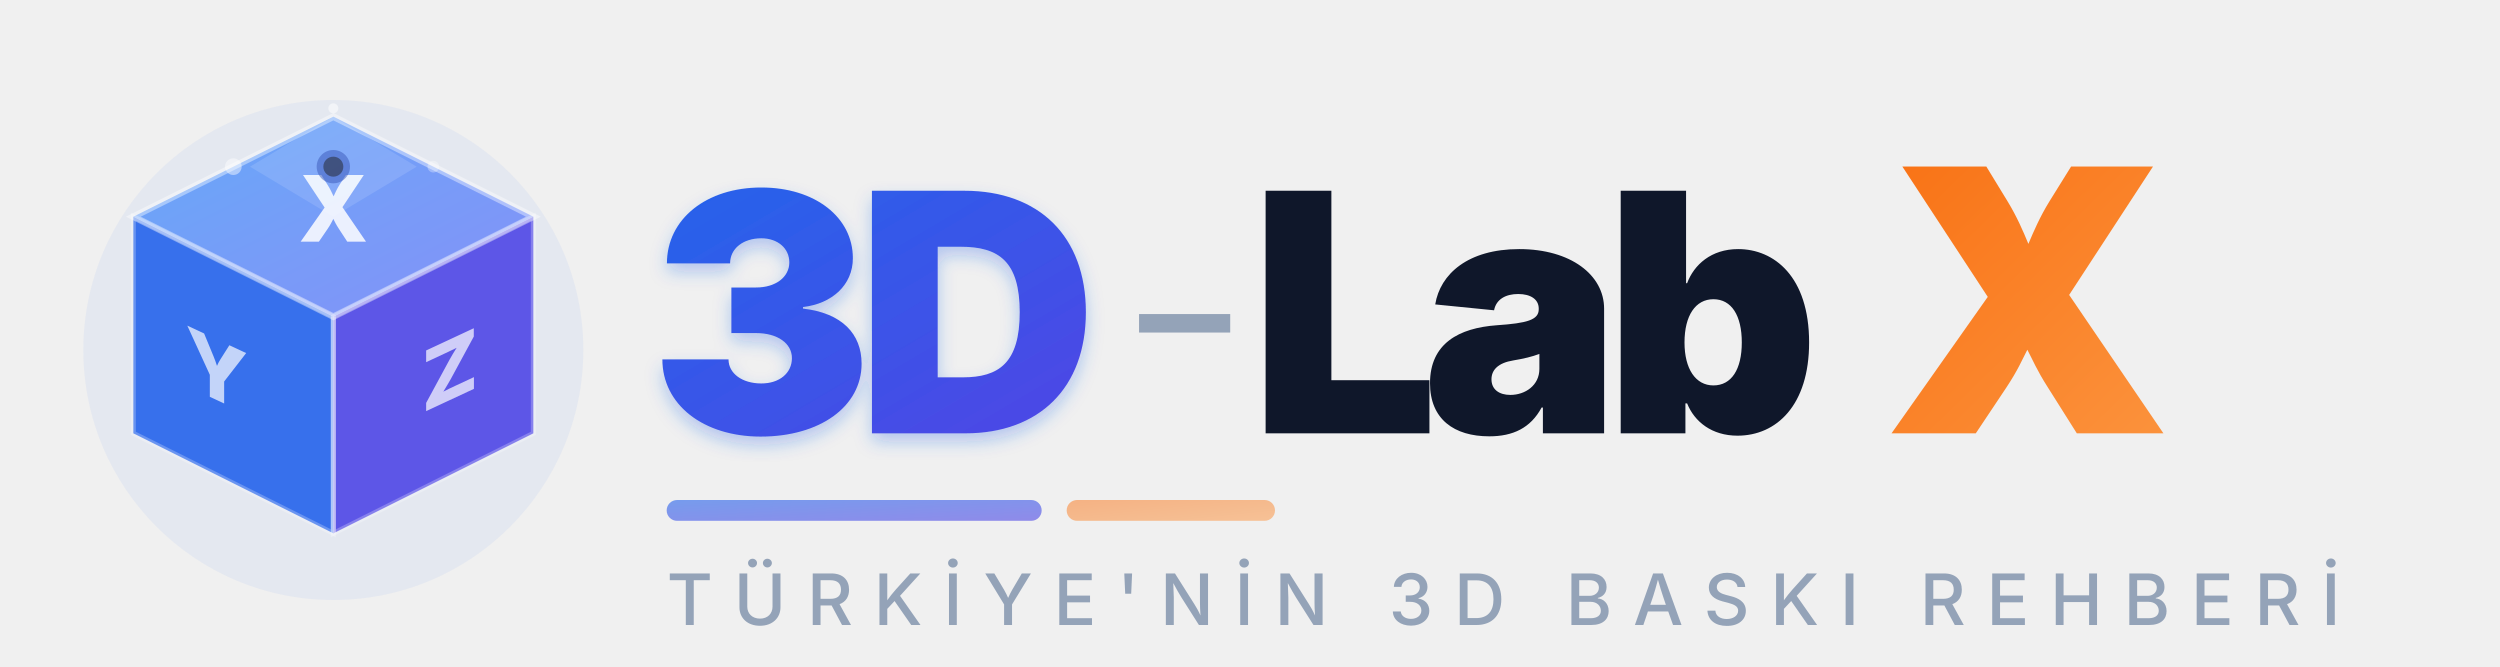
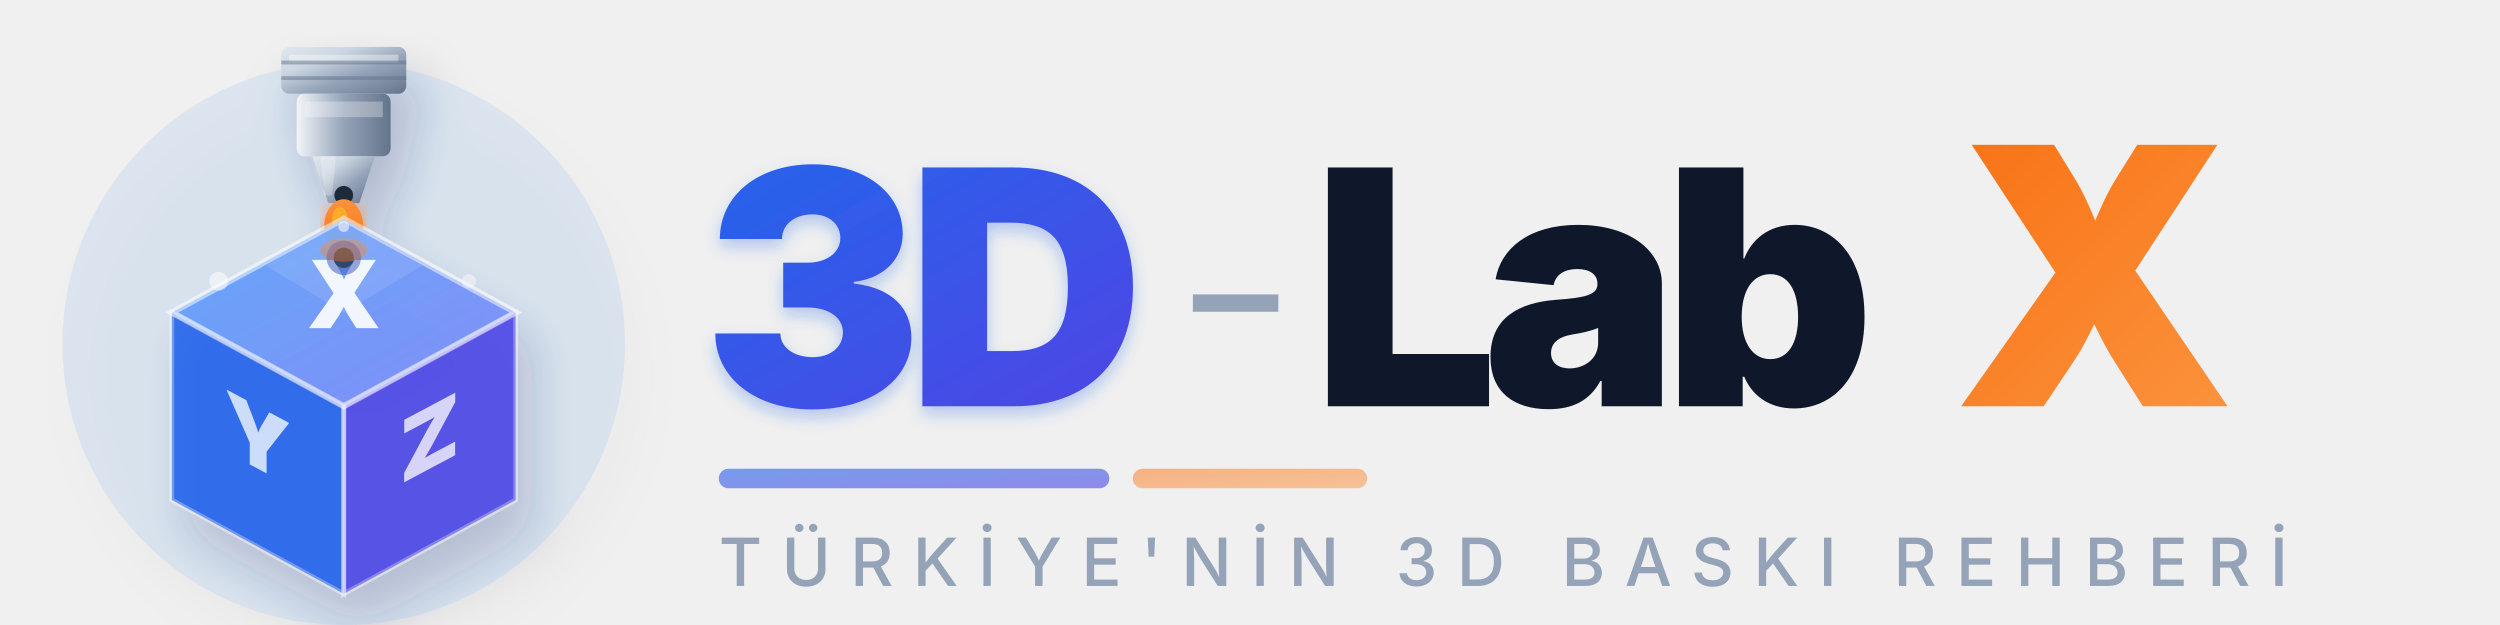
- <svg xmlns="http://www.w3.org/2000/svg" viewBox="0 0 300 80" fill="none">
+ <svg xmlns="http://www.w3.org/2000/svg" viewBox="0 0 320 80" fill="none">
  <defs>
    <linearGradient id="mainGrad" x1="0%" y1="0%" x2="100%" y2="100%">
      <stop offset="0%" stop-color="#2563EB" />
      <stop offset="100%" stop-color="#4F46E5" />
    </linearGradient>
    <linearGradient id="innerGlow" x1="0%" y1="0%" x2="100%" y2="100%">
      <stop offset="0%" stop-color="#60A5FA" />
      <stop offset="100%" stop-color="#818CF8" />
    </linearGradient>
    <linearGradient id="orangeGrad" x1="0%" y1="0%" x2="100%" y2="100%">
      <stop offset="0%" stop-color="#F97316" />
      <stop offset="100%" stop-color="#FB923C" />
    </linearGradient>
+     <linearGradient id="metalGrad" x1="0%" y1="0%" x2="100%" y2="100%">
+       <stop offset="0%" stop-color="#E2E8F0" />
+       <stop offset="30%" stop-color="#CBD5E1" />
+       <stop offset="60%" stop-color="#94A3B8" />
+       <stop offset="100%" stop-color="#64748B" />
+     </linearGradient>
+     <linearGradient id="nozzleShine" x1="0%" y1="0%" x2="100%" y2="0%">
+       <stop offset="0%" stop-color="#F1F5F9" />
+       <stop offset="50%" stop-color="#94A3B8" />
+       <stop offset="100%" stop-color="#64748B" />
+     </linearGradient>
+     <linearGradient id="filamentGrad" x1="0%" y1="0%" x2="0%" y2="100%">
+       <stop offset="0%" stop-color="#FB923C" />
+       <stop offset="100%" stop-color="#F97316" />
+     </linearGradient>
    <filter id="glow">
-       <feGaussianBlur stdDeviation="1.5" result="coloredBlur" />
+       <feGaussianBlur stdDeviation="2" result="coloredBlur" />
      <feMerge>
        <feMergeNode in="coloredBlur" />
        <feMergeNode in="SourceGraphic" />
      </feMerge>
    </filter>
+     <filter id="nozzleGlow">
+       <feDropShadow dx="0" dy="1" stdDeviation="1.5" flood-color="#F97316" flood-opacity="0.6" />
+     </filter>
    <filter id="textShadow">
      <feDropShadow dx="0" dy="1" stdDeviation="1" flood-color="#2563EB" flood-opacity="0.3" />
    </filter>
+     <filter id="cubeShadow">
+       <feDropShadow dx="2" dy="4" stdDeviation="3" flood-color="#1E293B" flood-opacity="0.25" />
+     </filter>
  </defs>
-   <g transform="translate(8, 6)">
-     <ellipse cx="32" cy="36" rx="30" ry="30" fill="#2563EB" opacity="0.06" />
-     <path d="M32 8 L56 20 L32 32 L8 20 Z" fill="url(#innerGlow)" opacity="0.95" />
-     <path d="M8 20 L32 32 L32 58 L8 46 Z" fill="#2563EB" opacity="0.9" />
-     <path d="M56 20 L32 32 L32 58 L56 46 Z" fill="#4F46E5" opacity="0.9" />
-     <path d="M32 8 L56 20 L32 32 L8 20 Z" fill="none" stroke="white" stroke-width="0.8" opacity="0.4" />
-     <path d="M8 20 L32 32 L32 58 L8 46 Z" fill="none" stroke="white" stroke-width="0.6" opacity="0.25" />
-     <path d="M56 20 L32 32 L32 58 L56 46 Z" fill="none" stroke="white" stroke-width="0.6" opacity="0.25" />
-     <line x1="32" y1="32" x2="32" y2="58" stroke="white" stroke-width="0.6" opacity="0.3" />
-     <g transform="translate(32, 18)" fill="white" opacity="0.85">
-       <text x="0" y="5" font-family="Inter, Arial, sans-serif" font-size="11" font-weight="800" text-anchor="middle" letter-spacing="-0.5">X</text>
+   <g transform="translate(6, 2)" filter="url(#cubeShadow)">
+     <ellipse cx="38" cy="42" rx="36" ry="36" fill="#2563EB" opacity="0.08" />
+     <g transform="translate(38, 4)">
+       <rect x="-8" y="0" width="16" height="6" rx="1" fill="url(#metalGrad)" />
+       <rect x="-7" y="1" width="14" height="1" fill="white" opacity="0.4" />
+       <line x1="-8" y1="2" x2="8" y2="2" stroke="#64748B" stroke-width="0.5" opacity="0.5" />
+       <line x1="-8" y1="4" x2="8" y2="4" stroke="#64748B" stroke-width="0.5" opacity="0.5" />
+       <rect x="-6" y="6" width="12" height="8" rx="1" fill="url(#nozzleShine)" />
+       <rect x="-5" y="7" width="10" height="2" fill="white" opacity="0.3" />
+       <path d="M-4 14 L4 14 L2 20 L-2 20 Z" fill="url(#metalGrad)" />
+       <path d="M-3 14 L-1 14 L-1.5 19 L-2.5 19 Z" fill="white" opacity="0.25" />
+       <circle cx="0" cy="19" r="1.2" fill="#1E293B" />
+       <ellipse cx="0" cy="23" rx="2.5" ry="3.5" fill="url(#filamentGrad)" filter="url(#nozzleGlow)" />
+       <ellipse cx="-0.5" cy="22" rx="1" ry="1.5" fill="#FBBF24" opacity="0.6" />
    </g>
-     <g transform="translate(18, 42) skewY(25)" fill="white" opacity="0.7">
-       <text x="0" y="0" font-family="Inter, Arial, sans-serif" font-size="10" font-weight="800" text-anchor="middle">Y</text>
+     <g transform="translate(38, 32)">
+       <path d="M0 -6 L22 6 L0 18 L-22 6 Z" fill="url(#innerGlow)" opacity="0.95" />
+       <path d="M-22 6 L0 18 L0 42 L-22 30 Z" fill="#2563EB" opacity="0.9" />
+       <path d="M22 6 L0 18 L0 42 L22 30 Z" fill="#4F46E5" opacity="0.9" />
+       <path d="M0 -6 L22 6 L0 18 L-22 6 Z" fill="none" stroke="white" stroke-width="0.8" opacity="0.5" />
+       <path d="M-22 6 L0 18 L0 42 L-22 30 Z" fill="none" stroke="white" stroke-width="0.6" opacity="0.3" />
+       <path d="M22 6 L0 18 L0 42 L22 30 Z" fill="none" stroke="white" stroke-width="0.6" opacity="0.3" />
+       <line x1="0" y1="18" x2="0" y2="42" stroke="white" stroke-width="0.6" opacity="0.35" />
+       <g transform="translate(0, 4)">
+         <text x="0" y="4" font-family="Inter, Arial, sans-serif" font-size="12" font-weight="900" text-anchor="middle" fill="white" opacity="0.9">X</text>
+       </g>
+       <g transform="translate(-11, 26) skewY(28)">
+         <text x="0" y="0" font-family="Inter, Arial, sans-serif" font-size="11" font-weight="900" text-anchor="middle" fill="white" opacity="0.75">Y</text>
+       </g>
+       <g transform="translate(11, 26) skewY(-28)">
+         <text x="0" y="0" font-family="Inter, Arial, sans-serif" font-size="11" font-weight="900" text-anchor="middle" fill="white" opacity="0.75">Z</text>
+       </g>
+       <circle cx="0" cy="-1" r="2.2" fill="#1E40AF" opacity="0.5" />
+       <circle cx="0" cy="-1" r="1.3" fill="#0F172A" opacity="0.7" />
+       <path d="M-10 0 L0 6 L10 0 L0 -6 Z" fill="white" opacity="0.1" />
+       <circle cx="-16" cy="2" r="1.2" fill="white" opacity="0.5" />
+       <circle cx="16" cy="2" r="0.9" fill="white" opacity="0.35" />
+       <circle cx="0" cy="-5" r="0.7" fill="white" opacity="0.55" />
    </g>
-     <g transform="translate(46, 42) skewY(-25)" fill="white" opacity="0.7">
-       <text x="0" y="0" font-family="Inter, Arial, sans-serif" font-size="10" font-weight="800" text-anchor="middle">Z</text>
-     </g>
-     <circle cx="32" cy="14" r="2" fill="#1E40AF" opacity="0.5" />
-     <circle cx="32" cy="14" r="1.2" fill="#0F172A" opacity="0.6" />
-     <path d="M22 14 L32 20 L42 14 L32 8 Z" fill="white" opacity="0.12" />
-     <circle cx="20" cy="14" r="1" fill="white" opacity="0.45" />
-     <circle cx="44" cy="14" r="0.7" fill="white" opacity="0.3" />
-     <circle cx="32" cy="7" r="0.6" fill="white" opacity="0.5" />
+     <ellipse cx="38" cy="30" rx="3" ry="1.5" fill="url(#filamentGrad)" opacity="0.4" />
  </g>
-   <g transform="translate(78, 8)">
-     <text x="0" y="44" font-family="Inter, system-ui, -apple-system, sans-serif" font-size="40" font-weight="900" letter-spacing="-2" fill="url(#mainGrad)" filter="url(#textShadow)">3D</text>
-     <text x="56" y="42" font-family="Inter, system-ui, -apple-system, sans-serif" font-size="36" font-weight="300" fill="#94A3B8">-</text>
-     <text x="72" y="44" font-family="Inter, system-ui, -apple-system, sans-serif" font-size="40" font-weight="900" letter-spacing="-2" fill="#0F172A">Lab</text>
-     <text x="148" y="44" font-family="Inter, system-ui, -apple-system, sans-serif" font-size="44" font-weight="900" letter-spacing="-1" fill="url(#orangeGrad)">X</text>
-     <rect x="2" y="52" width="45" height="2.5" rx="1.25" fill="url(#mainGrad)" opacity="0.6" />
-     <rect x="50" y="52" width="25" height="2.5" rx="1.25" fill="url(#orangeGrad)" opacity="0.5" />
+   <g transform="translate(90, 8)">
+     <text x="0" y="44" font-family="Inter, system-ui, -apple-system, sans-serif" font-size="42" font-weight="900" letter-spacing="-2" fill="url(#mainGrad)" filter="url(#textShadow)">3D</text>
+     <text x="60" y="42" font-family="Inter, system-ui, -apple-system, sans-serif" font-size="36" font-weight="300" fill="#94A3B8">-</text>
+     <text x="78" y="44" font-family="Inter, system-ui, -apple-system, sans-serif" font-size="42" font-weight="900" letter-spacing="-2" fill="#0F172A">Lab</text>
+     <text x="160" y="44" font-family="Inter, system-ui, -apple-system, sans-serif" font-size="46" font-weight="900" letter-spacing="-1" fill="url(#orangeGrad)">X</text>
+     <rect x="2" y="52" width="50" height="2.5" rx="1.25" fill="url(#mainGrad)" opacity="0.6" />
+     <rect x="55" y="52" width="30" height="2.5" rx="1.25" fill="url(#orangeGrad)" opacity="0.5" />
    <text x="2" y="67" font-family="Inter, system-ui, -apple-system, sans-serif" font-size="8.5" font-weight="500" letter-spacing="2.5" fill="#94A3B8">TÜRKİYE'NİN 3D BASKI REHBERİ</text>
  </g>
</svg>
